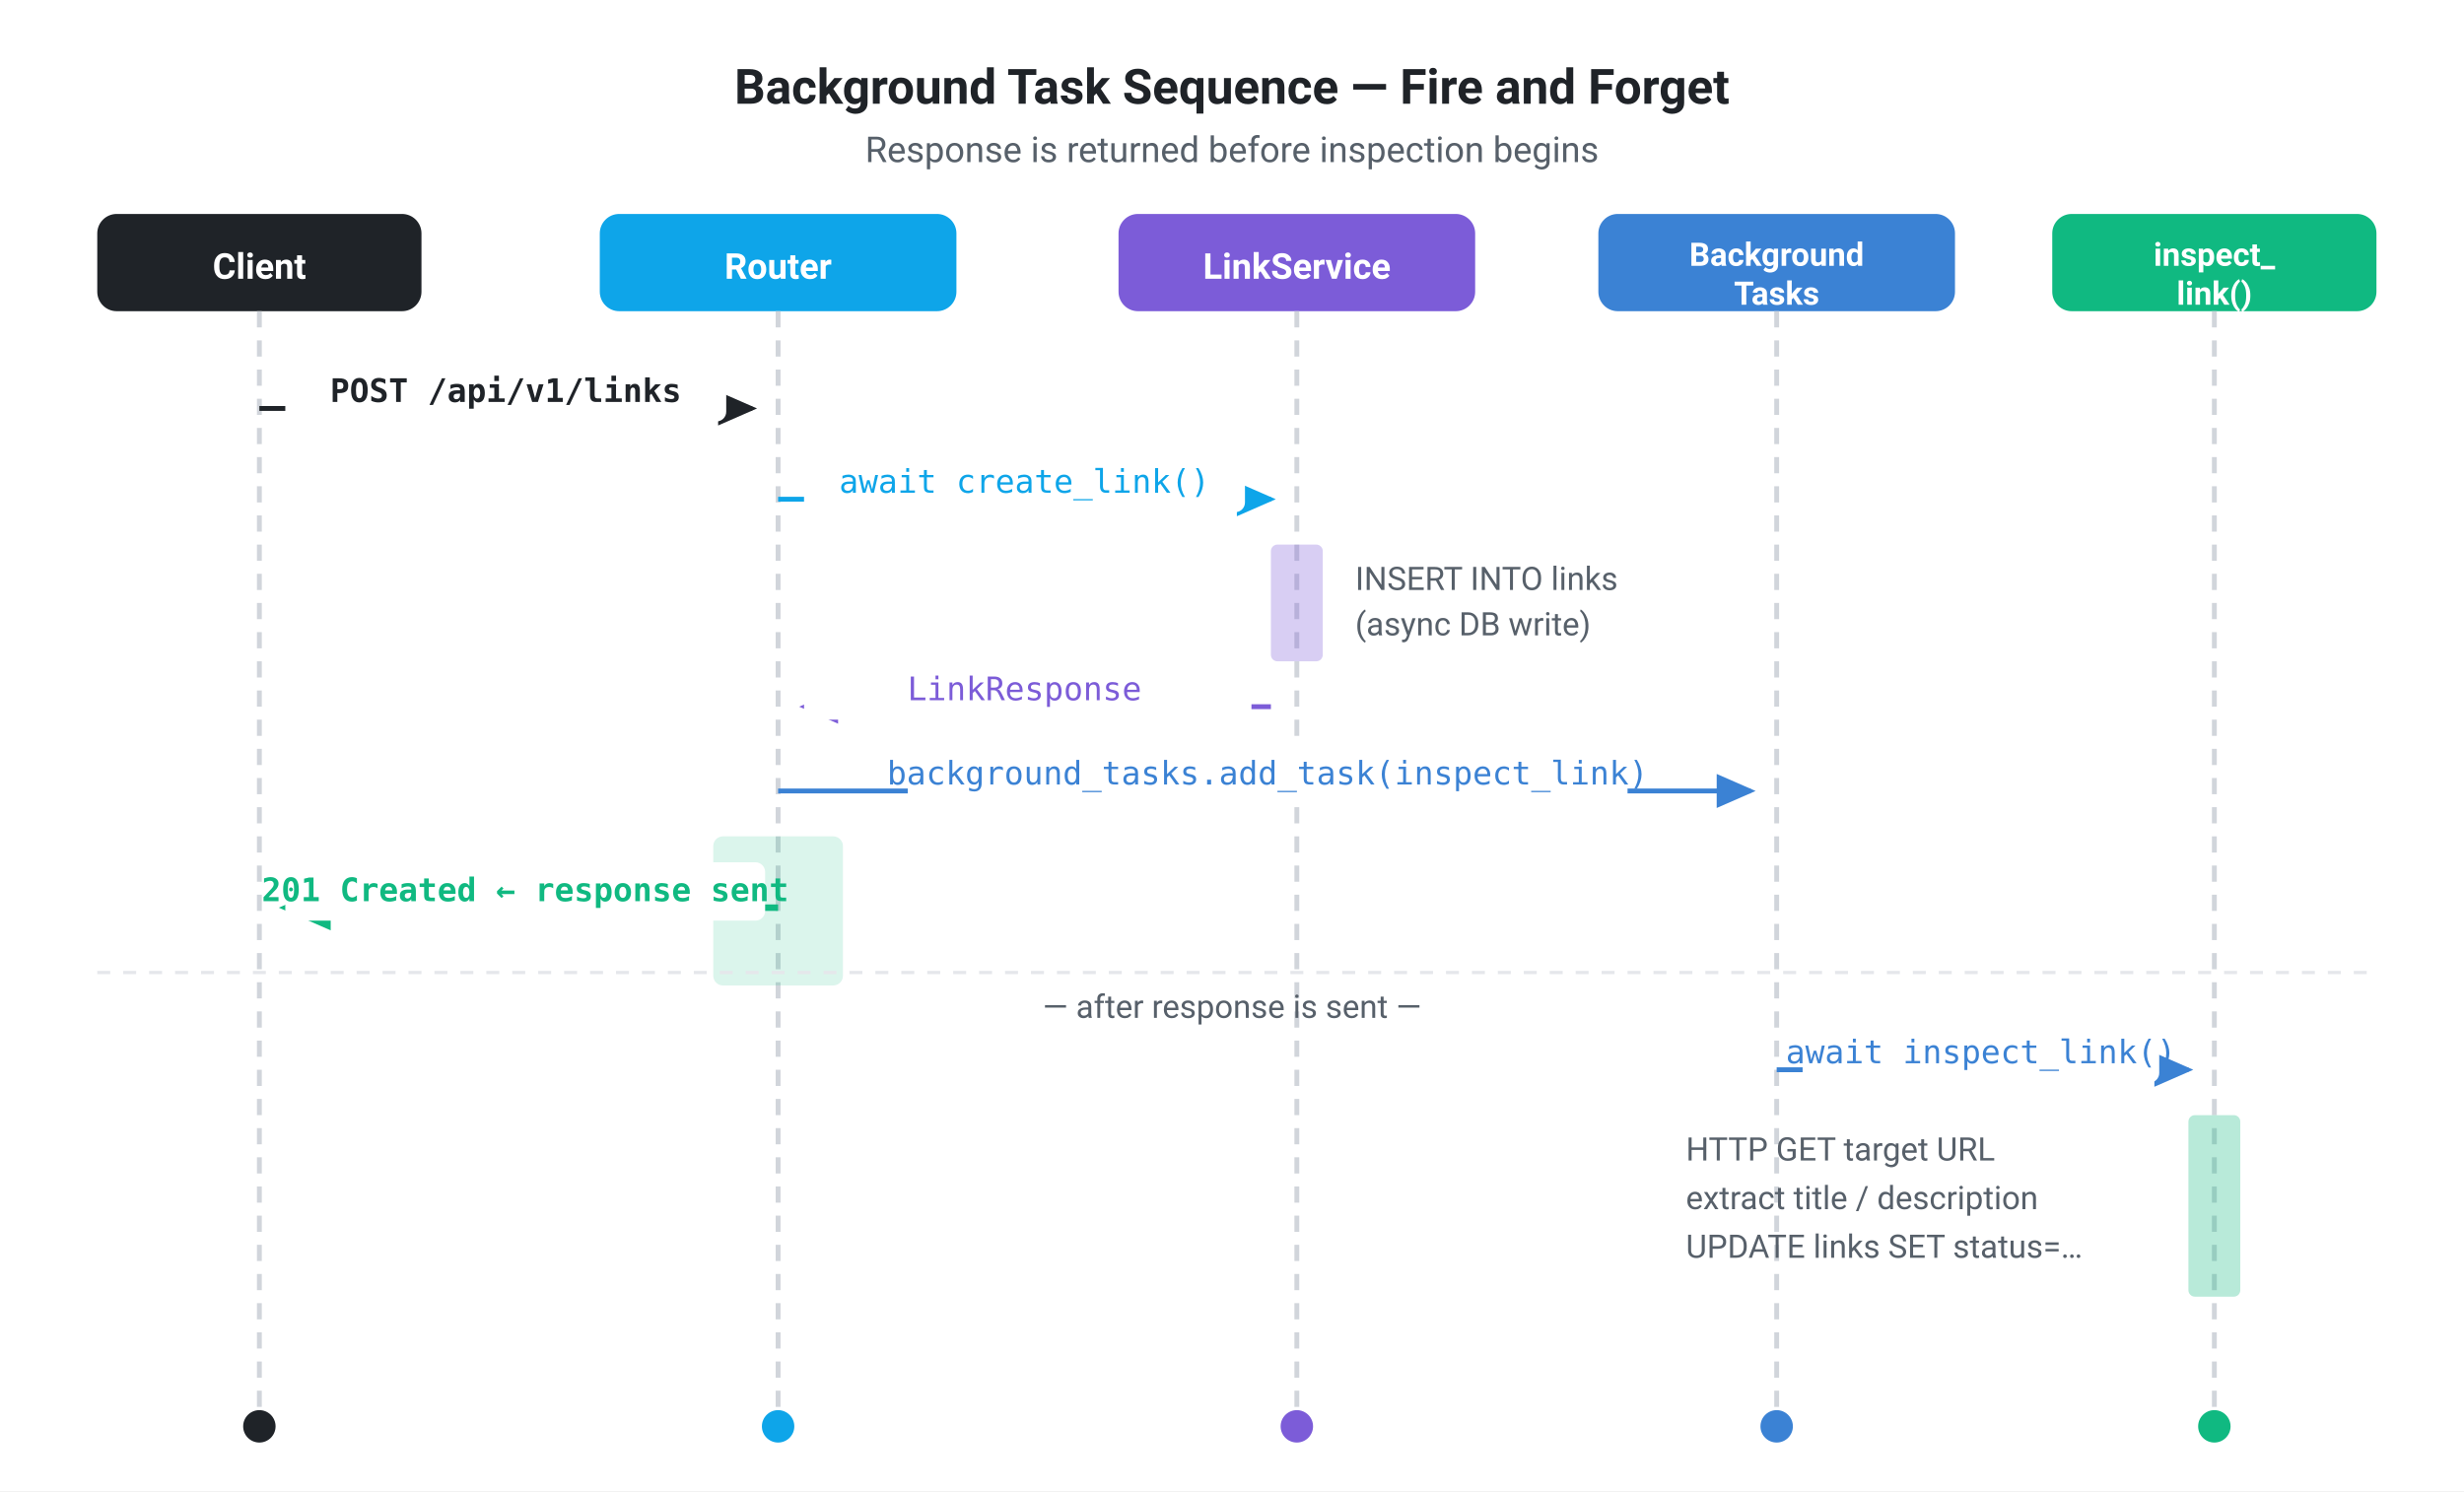
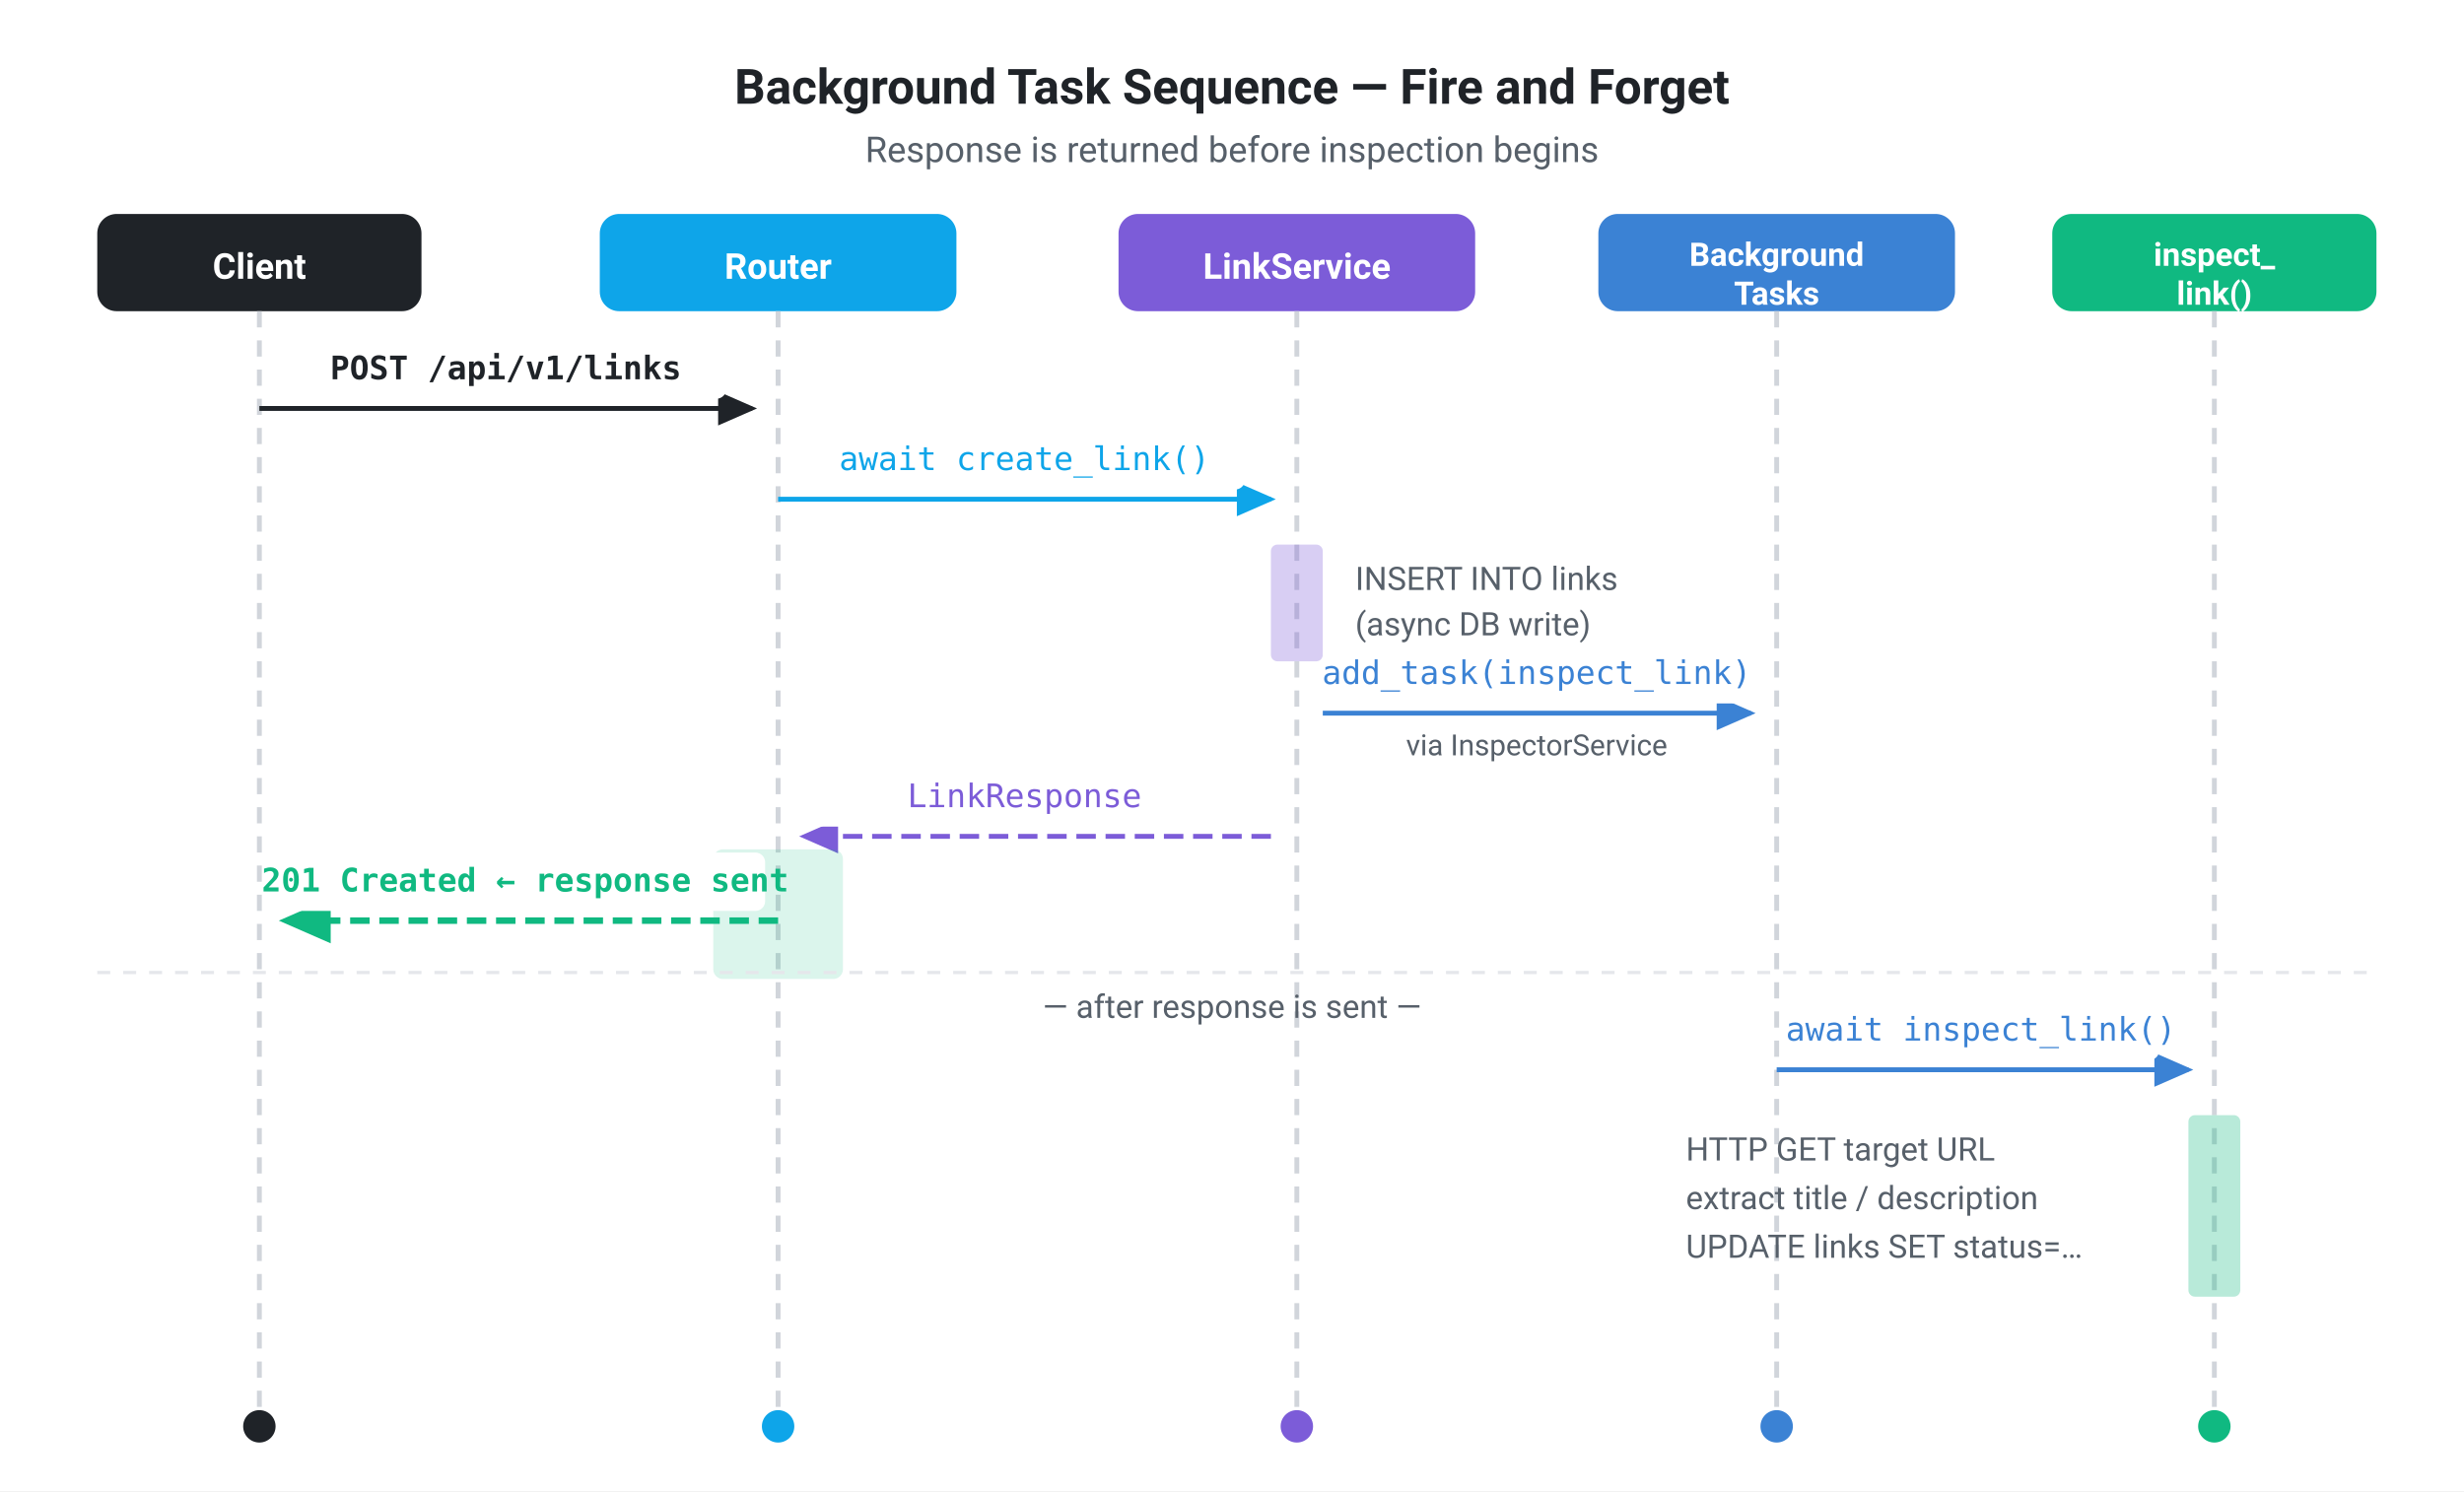
<svg xmlns="http://www.w3.org/2000/svg" viewBox="0 0 760 460" width="760" height="460">
  <defs>
    <marker id="arr-dark" markerWidth="8" markerHeight="8" refX="7" refY="3.5" orient="auto">
      <path d="M0,0 L0,7 L8,3.5 Z" fill="#1f2328" />
    </marker>
    <marker id="arr-blue" markerWidth="8" markerHeight="8" refX="7" refY="3.5" orient="auto">
      <path d="M0,0 L0,7 L8,3.5 Z" fill="#3b82d4" />
    </marker>
    <marker id="arr-purple" markerWidth="8" markerHeight="8" refX="7" refY="3.5" orient="auto">
      <path d="M0,0 L0,7 L8,3.5 Z" fill="#7c5cd8" />
    </marker>
    <marker id="arr-green" markerWidth="8" markerHeight="8" refX="7" refY="3.5" orient="auto">
      <path d="M0,0 L0,7 L8,3.5 Z" fill="#10b981" />
    </marker>
    <marker id="arr-teal" markerWidth="8" markerHeight="8" refX="7" refY="3.5" orient="auto">
      <path d="M0,0 L0,7 L8,3.5 Z" fill="#0ea5e9" />
    </marker>
  </defs>
  <rect width="760" height="460" fill="#ffffff" />
  <text x="380" y="32" text-anchor="middle" font-family="-apple-system,BlinkMacSystemFont,'Segoe UI',Roboto,Arial,sans-serif" font-size="15" font-weight="700" fill="#1f2328">Background Task Sequence — Fire and Forget</text>
  <text x="380" y="50" text-anchor="middle" font-family="-apple-system,BlinkMacSystemFont,'Segoe UI',Roboto,Arial,sans-serif" font-size="11" fill="#57606a">Response is returned before inspection begins</text>
  <rect x="30" y="66" width="100" height="30" rx="6" fill="#1f2328" />
  <text x="80" y="86" text-anchor="middle" font-family="-apple-system,BlinkMacSystemFont,'Segoe UI',Roboto,Arial,sans-serif" font-size="11" font-weight="700" fill="#ffffff">Client</text>
  <rect x="185" y="66" width="110" height="30" rx="6" fill="#0ea5e9" />
  <text x="240" y="86" text-anchor="middle" font-family="-apple-system,BlinkMacSystemFont,'Segoe UI',Roboto,Arial,sans-serif" font-size="11" font-weight="700" fill="#ffffff">Router</text>
  <rect x="345" y="66" width="110" height="30" rx="6" fill="#7c5cd8" />
  <text x="400" y="86" text-anchor="middle" font-family="-apple-system,BlinkMacSystemFont,'Segoe UI',Roboto,Arial,sans-serif" font-size="11" font-weight="700" fill="#ffffff">LinkService</text>
  <rect x="493" y="66" width="110" height="30" rx="6" fill="#3b82d4" />
  <text x="548" y="82" text-anchor="middle" font-family="-apple-system,BlinkMacSystemFont,'Segoe UI',Roboto,Arial,sans-serif" font-size="10" font-weight="700" fill="#ffffff">Background</text>
  <text x="548" y="94" text-anchor="middle" font-family="-apple-system,BlinkMacSystemFont,'Segoe UI',Roboto,Arial,sans-serif" font-size="10" font-weight="700" fill="#ffffff">Tasks</text>
  <rect x="633" y="66" width="100" height="30" rx="6" fill="#10b981" />
  <text x="683" y="82" text-anchor="middle" font-family="-apple-system,BlinkMacSystemFont,'Segoe UI',Roboto,Arial,sans-serif" font-size="10" font-weight="700" fill="#ffffff">inspect_</text>
  <text x="683" y="94" text-anchor="middle" font-family="-apple-system,BlinkMacSystemFont,'Segoe UI',Roboto,Arial,sans-serif" font-size="10" font-weight="700" fill="#ffffff">link()</text>
  <line x1="80" y1="96" x2="80" y2="440" stroke="#d1d5db" stroke-width="1.5" stroke-dasharray="5,4" />
  <line x1="240" y1="96" x2="240" y2="440" stroke="#d1d5db" stroke-width="1.5" stroke-dasharray="5,4" />
  <line x1="400" y1="96" x2="400" y2="440" stroke="#d1d5db" stroke-width="1.5" stroke-dasharray="5,4" />
  <line x1="548" y1="96" x2="548" y2="440" stroke="#d1d5db" stroke-width="1.5" stroke-dasharray="5,4" />
  <line x1="683" y1="96" x2="683" y2="440" stroke="#d1d5db" stroke-width="1.5" stroke-dasharray="5,4" />
  <line x1="80" y1="126" x2="232" y2="126" stroke="#1f2328" stroke-width="1.5" marker-end="url(#arr-dark)" />
-   <rect x="88" y="112" width="136" height="18" rx="3" fill="#ffffff" />
-   <text x="156" y="124" text-anchor="middle" font-family="ui-monospace,Menlo,monospace" font-size="10" font-weight="700" fill="#1f2328">POST /api/v1/links</text>
+   <rect x="88" y="105" width="136" height="18" rx="3" fill="#ffffff" />
+   <text x="156" y="117" text-anchor="middle" font-family="ui-monospace,Menlo,monospace" font-size="10" font-weight="700" fill="#1f2328">POST /api/v1/links</text>
  <line x1="240" y1="154" x2="392" y2="154" stroke="#0ea5e9" stroke-width="1.5" marker-end="url(#arr-teal)" />
-   <rect x="248" y="140" width="136" height="18" rx="3" fill="#ffffff" />
-   <text x="316" y="152" text-anchor="middle" font-family="ui-monospace,Menlo,monospace" font-size="10" fill="#0ea5e9">await create_link()</text>
+   <rect x="248" y="133" width="136" height="18" rx="3" fill="#ffffff" />
+   <text x="316" y="145" text-anchor="middle" font-family="ui-monospace,Menlo,monospace" font-size="10" fill="#0ea5e9">await create_link()</text>
  <rect x="392" y="168" width="16" height="36" rx="2" fill="#7c5cd8" opacity="0.3" />
  <text x="418" y="182" font-family="-apple-system,BlinkMacSystemFont,'Segoe UI',Roboto,Arial,sans-serif" font-size="10" fill="#57606a">INSERT INTO links</text>
  <text x="418" y="196" font-family="-apple-system,BlinkMacSystemFont,'Segoe UI',Roboto,Arial,sans-serif" font-size="10" fill="#57606a">(async DB write)</text>
-   <line x1="392" y1="218" x2="248" y2="218" stroke="#7c5cd8" stroke-width="1.5" stroke-dasharray="6,3" marker-end="url(#arr-purple)" />
-   <rect x="248" y="204" width="136" height="18" rx="3" fill="#ffffff" />
-   <text x="316" y="216" text-anchor="middle" font-family="ui-monospace,Menlo,monospace" font-size="10" fill="#7c5cd8">LinkResponse</text>
-   <line x1="240" y1="244" x2="540" y2="244" stroke="#3b82d4" stroke-width="1.5" marker-end="url(#arr-blue)" />
-   <rect x="280" y="230" width="222" height="18" rx="3" fill="#ffffff" />
-   <text x="391" y="242" text-anchor="middle" font-family="ui-monospace,Menlo,monospace" font-size="10" fill="#3b82d4">background_tasks.add_task(inspect_link)</text>
-   <rect x="220" y="258" width="40" height="46" rx="3" fill="#10b981" opacity="0.15" />
-   <line x1="240" y1="280" x2="88" y2="280" stroke="#10b981" stroke-width="2" stroke-dasharray="6,3" marker-end="url(#arr-green)" />
-   <rect x="88" y="266" width="148" height="18" rx="3" fill="#ffffff" />
-   <text x="162" y="278" text-anchor="middle" font-family="ui-monospace,Menlo,monospace" font-size="10" font-weight="700" fill="#10b981">201 Created  ← response sent</text>
+   <line x1="408" y1="220" x2="540" y2="220" stroke="#3b82d4" stroke-width="1.5" marker-end="url(#arr-blue)" />
+   <rect x="408" y="199" width="132" height="18" rx="3" fill="#ffffff" />
+   <text x="474" y="211" text-anchor="middle" font-family="ui-monospace,Menlo,monospace" font-size="10" fill="#3b82d4">add_task(inspect_link)</text>
+   <text x="474" y="233" text-anchor="middle" font-family="-apple-system,BlinkMacSystemFont,'Segoe UI',Roboto,Arial,sans-serif" font-size="9" fill="#57606a">via InspectorService</text>
+   <line x1="392" y1="258" x2="248" y2="258" stroke="#7c5cd8" stroke-width="1.5" stroke-dasharray="6,3" marker-end="url(#arr-purple)" />
+   <rect x="248" y="237" width="136" height="18" rx="3" fill="#ffffff" />
+   <text x="316" y="249" text-anchor="middle" font-family="ui-monospace,Menlo,monospace" font-size="10" fill="#7c5cd8">LinkResponse</text>
+   <rect x="220" y="262" width="40" height="40" rx="3" fill="#10b981" opacity="0.15" />
+   <line x1="240" y1="284" x2="88" y2="284" stroke="#10b981" stroke-width="2" stroke-dasharray="6,3" marker-end="url(#arr-green)" />
+   <rect x="88" y="263" width="148" height="18" rx="3" fill="#ffffff" />
+   <text x="162" y="275" text-anchor="middle" font-family="ui-monospace,Menlo,monospace" font-size="10" font-weight="700" fill="#10b981">201 Created  ← response sent</text>
  <line x1="30" y1="300" x2="730" y2="300" stroke="#e5e7eb" stroke-width="1" stroke-dasharray="4,4" />
  <text x="380" y="314" text-anchor="middle" font-family="-apple-system,BlinkMacSystemFont,'Segoe UI',Roboto,Arial,sans-serif" font-size="10" fill="#57606a">— after response is sent —</text>
  <line x1="548" y1="330" x2="675" y2="330" stroke="#3b82d4" stroke-width="1.5" marker-end="url(#arr-blue)" />
-   <rect x="556" y="316" width="110" height="18" rx="3" fill="#ffffff" />
-   <text x="611" y="328" text-anchor="middle" font-family="ui-monospace,Menlo,monospace" font-size="10" fill="#3b82d4">await inspect_link()</text>
+   <rect x="556" y="309" width="110" height="18" rx="3" fill="#ffffff" />
+   <text x="611" y="321" text-anchor="middle" font-family="ui-monospace,Menlo,monospace" font-size="10" fill="#3b82d4">await inspect_link()</text>
  <rect x="675" y="344" width="16" height="56" rx="2" fill="#10b981" opacity="0.3" />
  <text x="520" y="358" font-family="-apple-system,BlinkMacSystemFont,'Segoe UI',Roboto,Arial,sans-serif" font-size="10" fill="#57606a">HTTP GET target URL</text>
  <text x="520" y="373" font-family="-apple-system,BlinkMacSystemFont,'Segoe UI',Roboto,Arial,sans-serif" font-size="10" fill="#57606a">extract title / description</text>
  <text x="520" y="388" font-family="-apple-system,BlinkMacSystemFont,'Segoe UI',Roboto,Arial,sans-serif" font-size="10" fill="#57606a">UPDATE links SET status=…</text>
  <circle cx="80" cy="440" r="5" fill="#1f2328" />
  <circle cx="240" cy="440" r="5" fill="#0ea5e9" />
  <circle cx="400" cy="440" r="5" fill="#7c5cd8" />
  <circle cx="548" cy="440" r="5" fill="#3b82d4" />
  <circle cx="683" cy="440" r="5" fill="#10b981" />
</svg>
